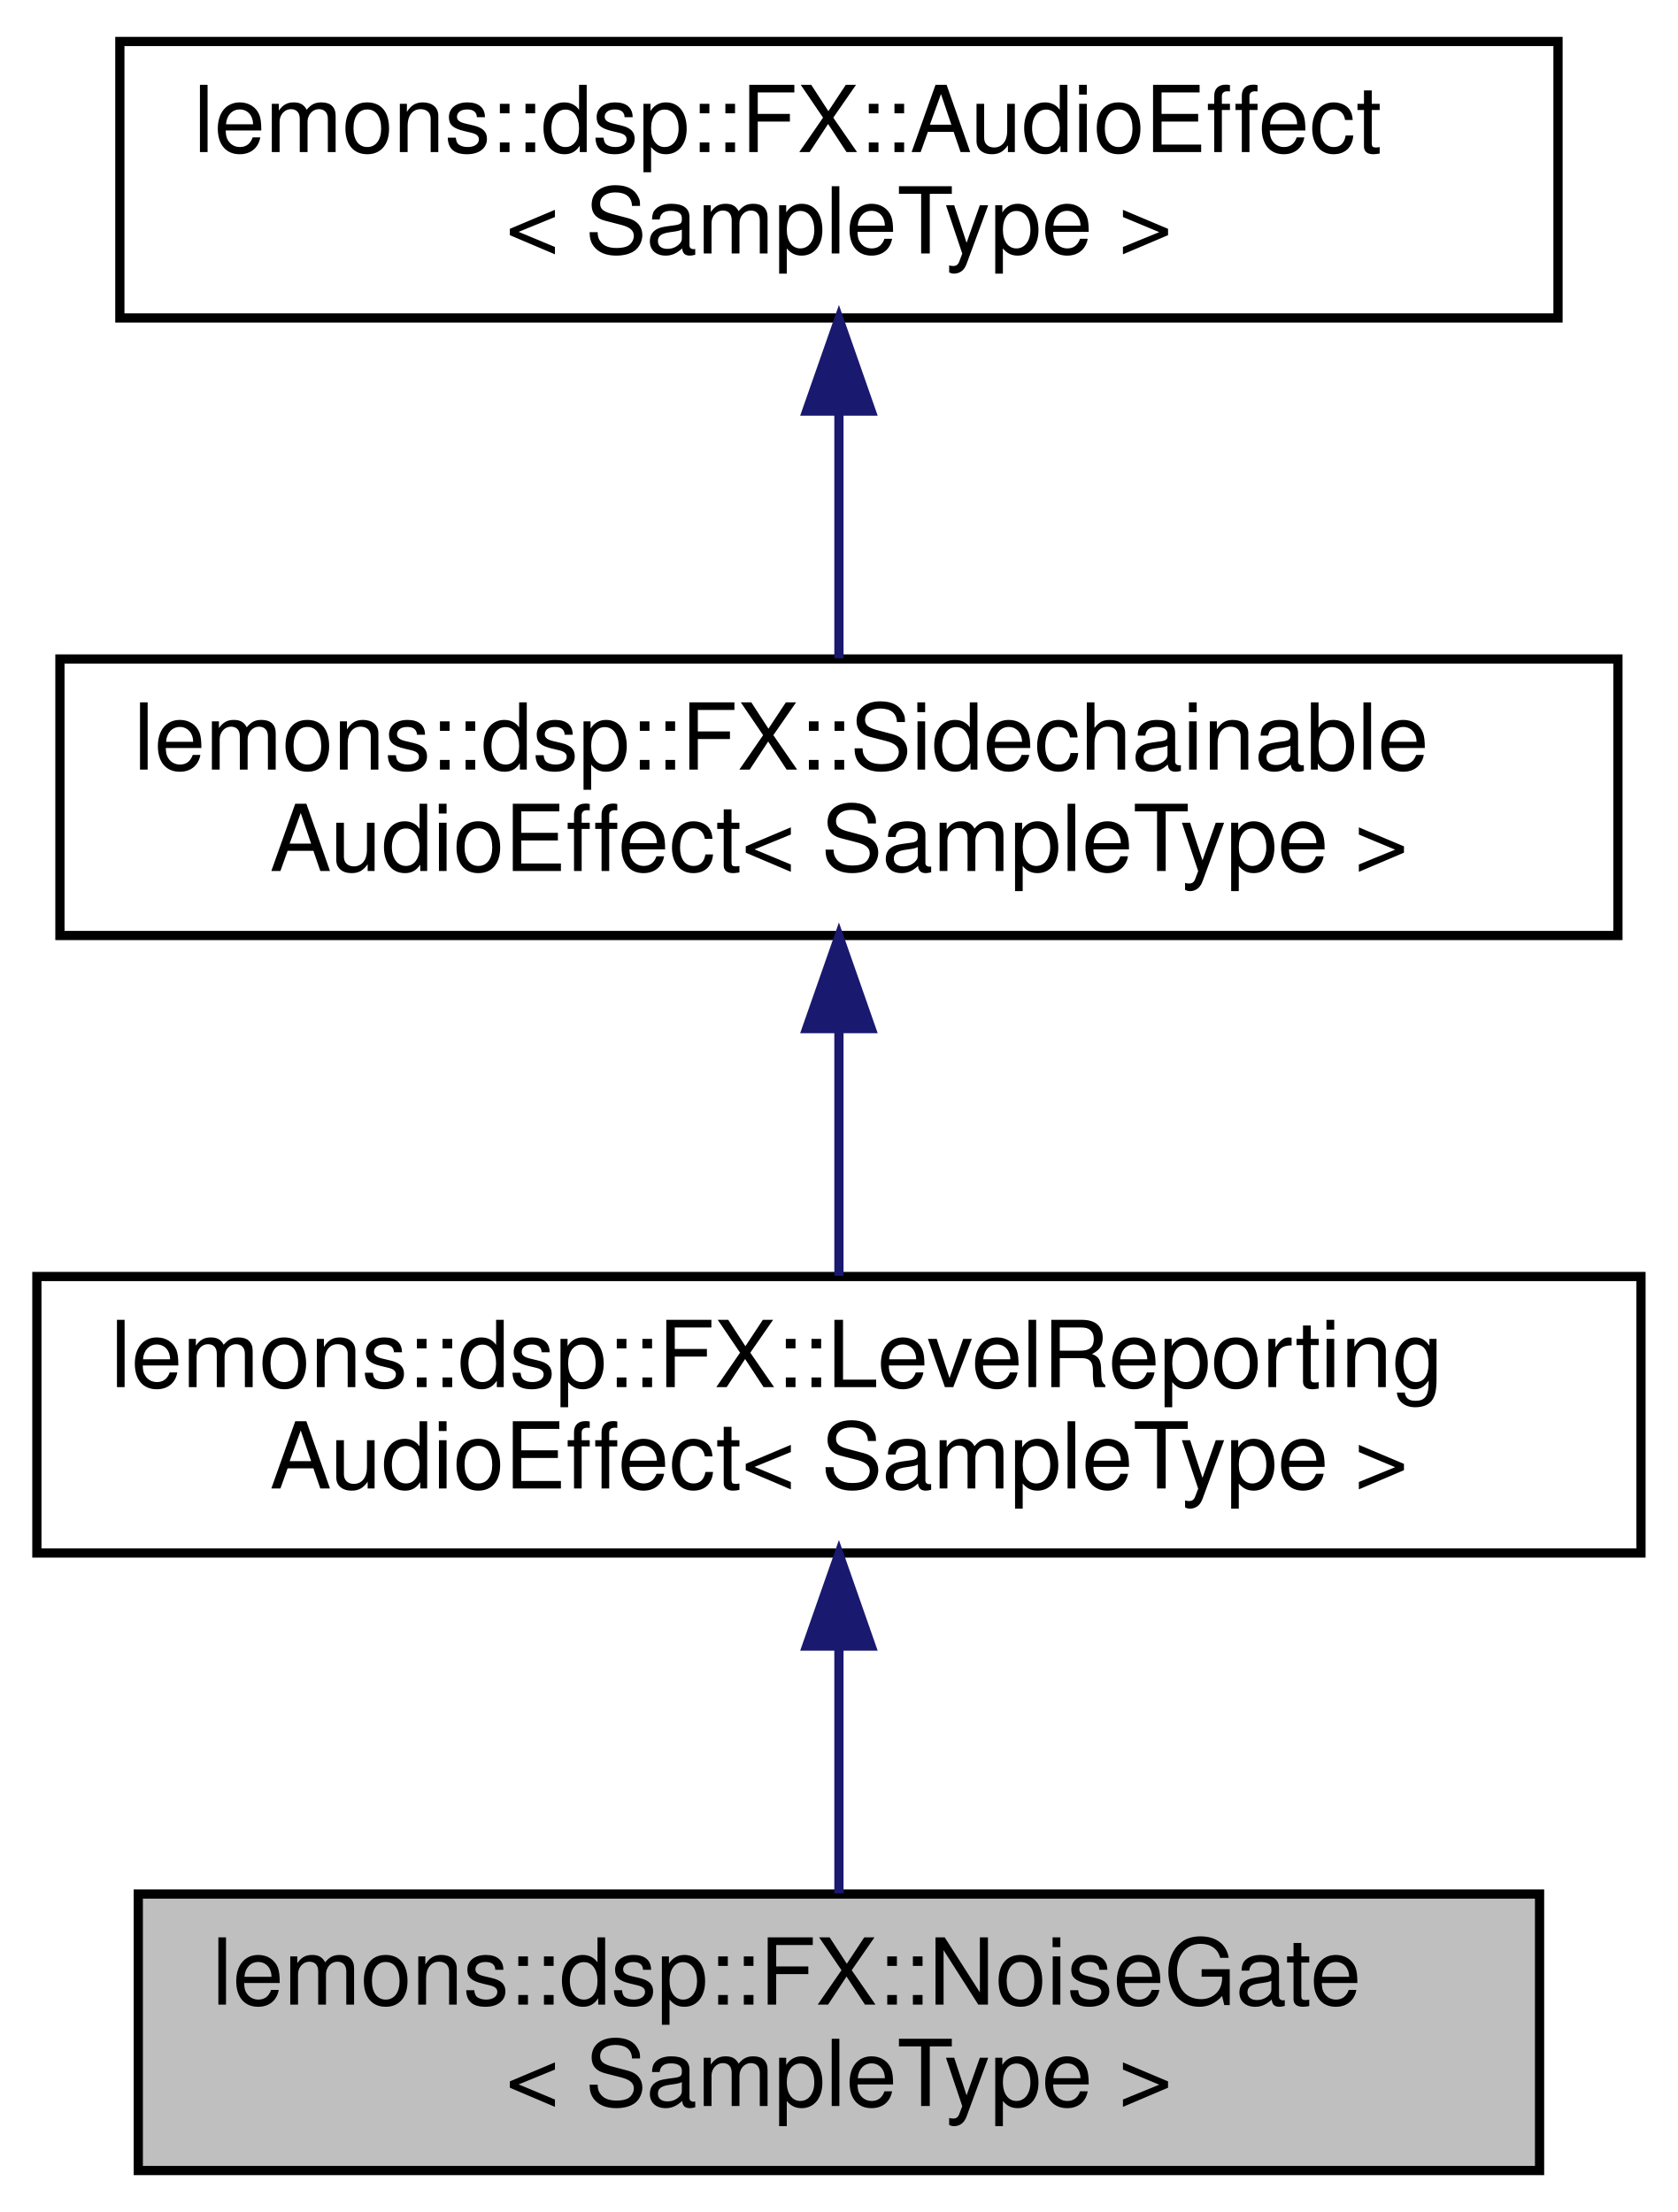
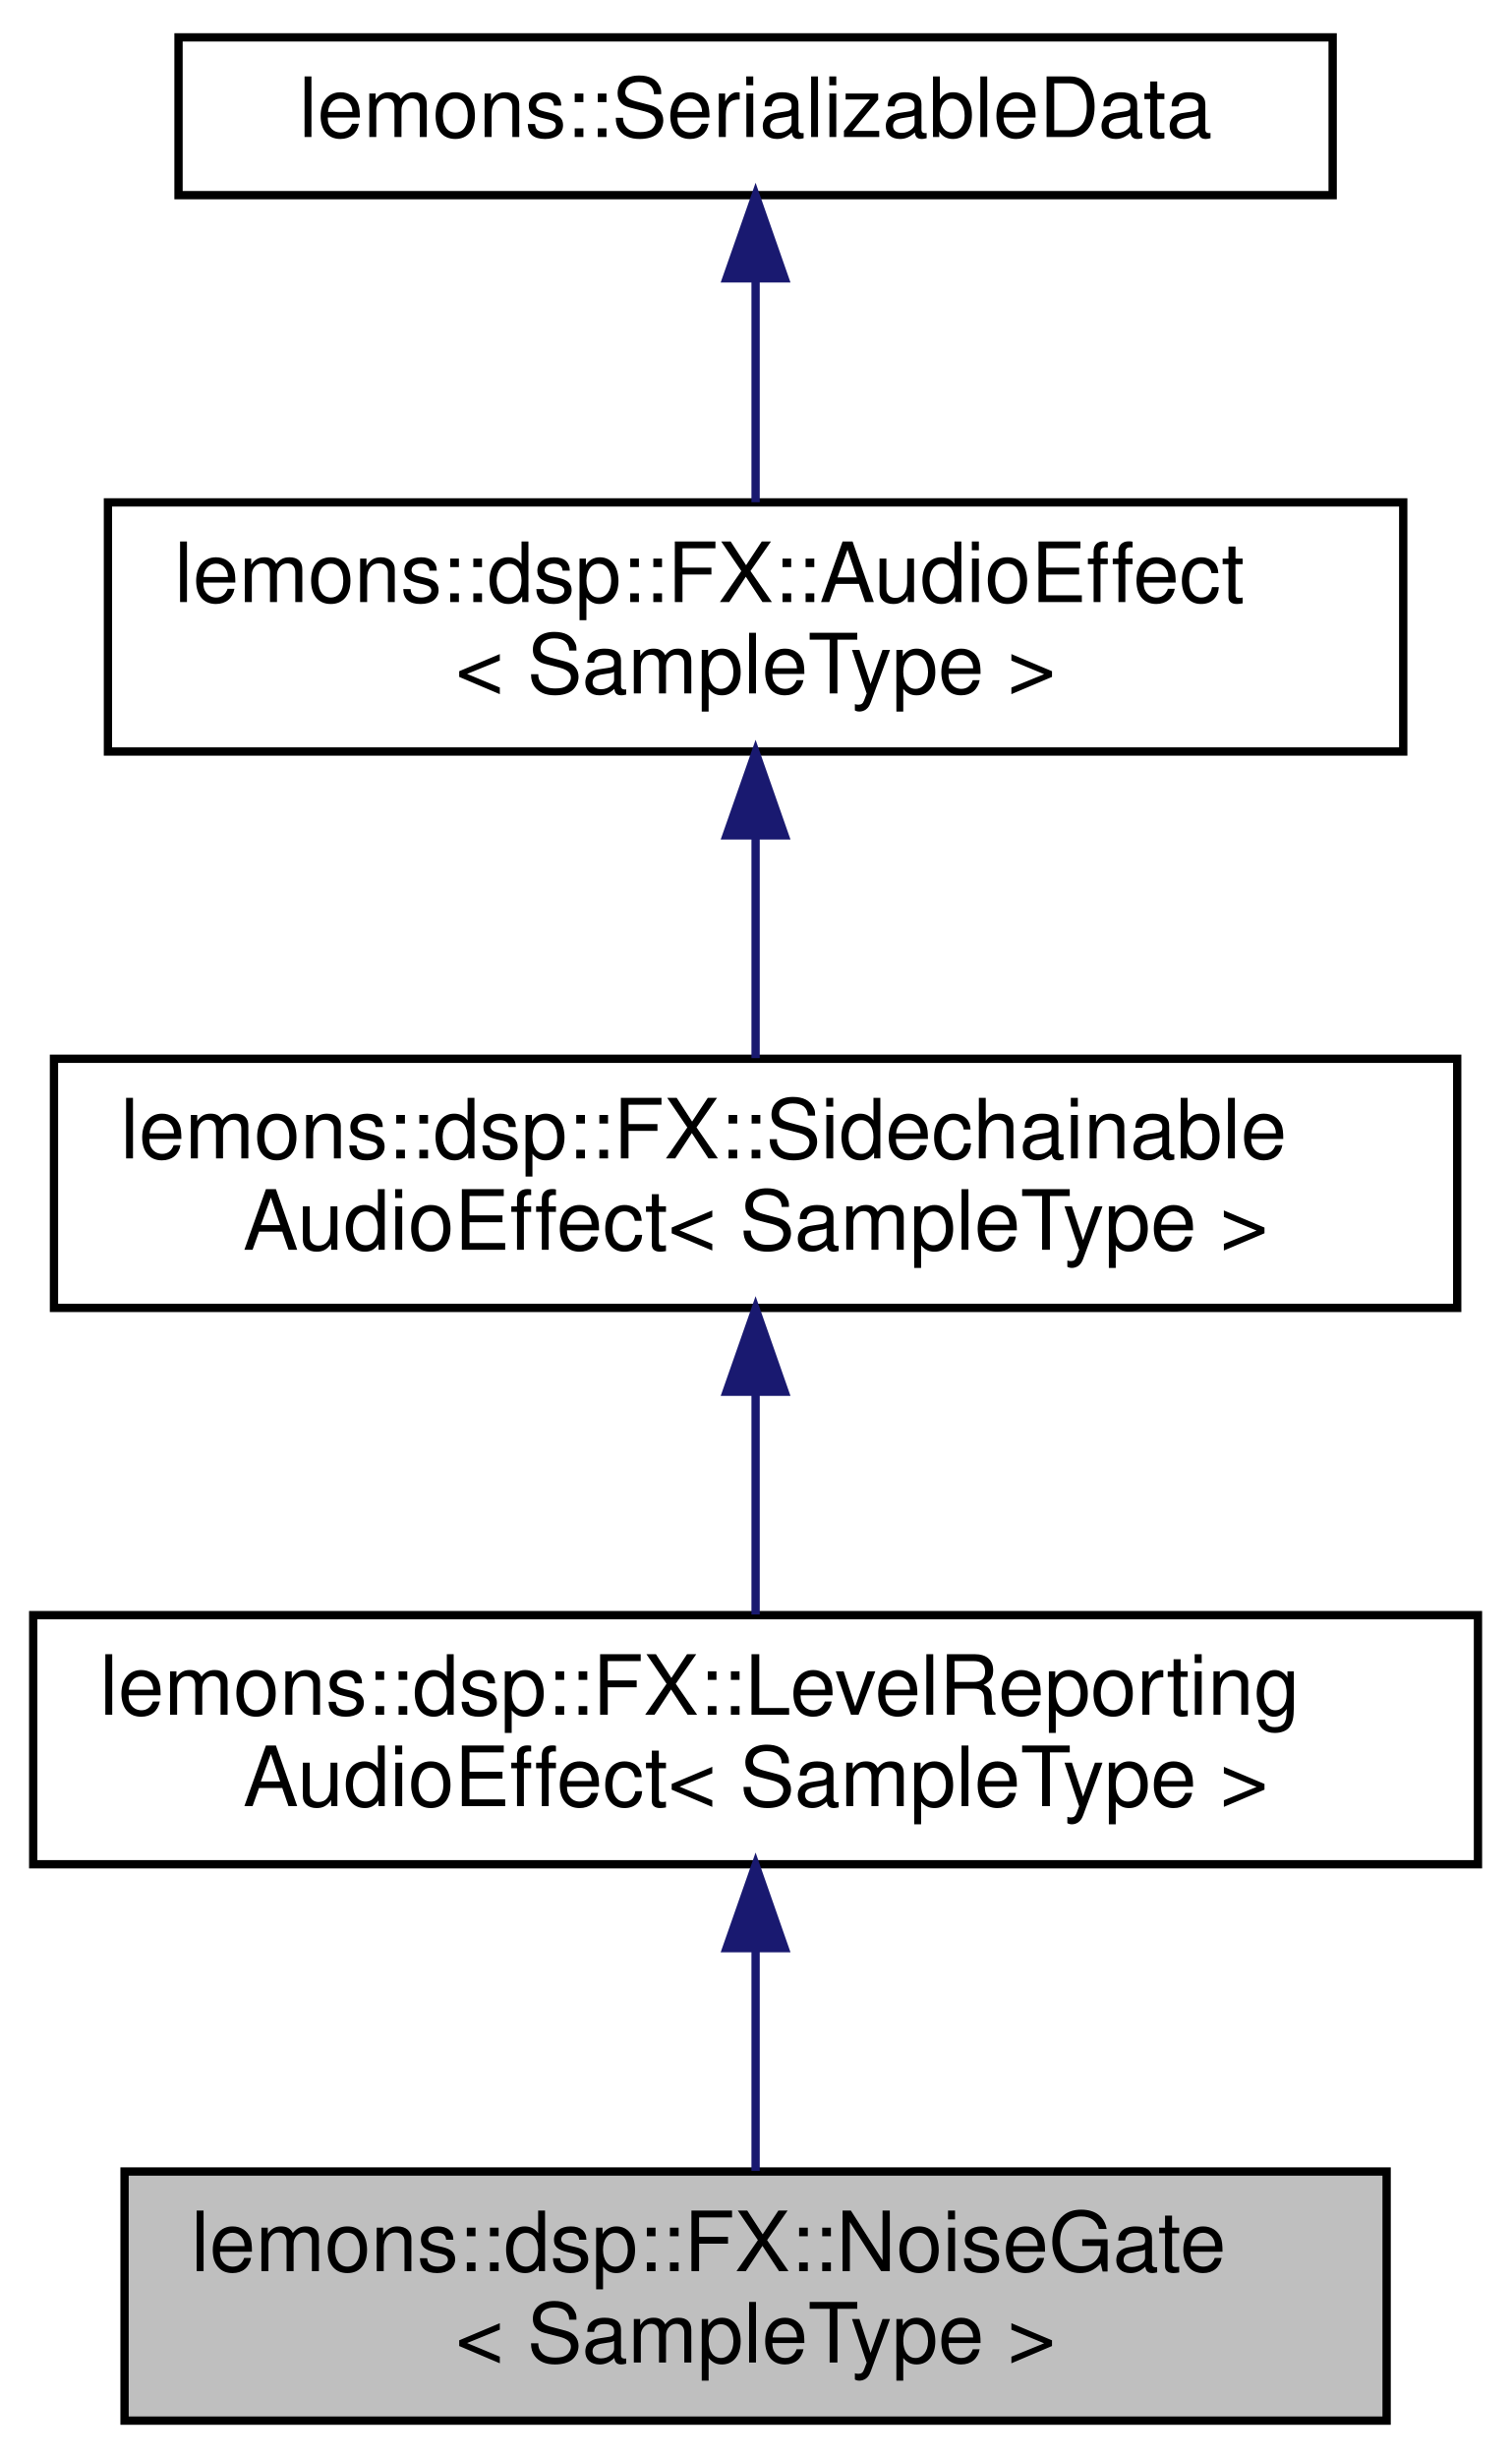
- <svg xmlns="http://www.w3.org/2000/svg" xmlns:xlink="http://www.w3.org/1999/xlink" width="182pt" height="240pt" viewBox="0.00 0.00 182.00 240.00">
-   <g id="graph0" class="graph" transform="scale(1 1) rotate(0) translate(4 236)">
+ <svg xmlns="http://www.w3.org/2000/svg" xmlns:xlink="http://www.w3.org/1999/xlink" width="182pt" height="296pt" viewBox="0.00 0.00 182.00 296.00">
+   <g id="graph0" class="graph" transform="scale(1 1) rotate(0) translate(4 292)">
    <g id="node1" class="node">
      <g id="a_node1">
        <a xlink:title="A simple noise gate effect class that allows you to optionally sidechain the signal.">
          <polygon fill="#bfbfbf" stroke="black" points="11,-0.5 11,-30.5 163,-30.5 163,-0.5 11,-0.5" />
          <text text-anchor="start" x="19" y="-18.5" font-family="Helvetica,sans-Serif" font-size="10.00">lemons::dsp::FX::NoiseGate</text>
          <text text-anchor="middle" x="87" y="-7.5" font-family="Helvetica,sans-Serif" font-size="10.00">&lt; SampleType &gt;</text>
        </a>
      </g>
    </g>
    <g id="node2" class="node">
      <g id="a_node2">
        <a xlink:href="structlemons_1_1dsp_1_1FX_1_1LevelReportingAudioEffect.html" target="_top" xlink:title="Base class for audio effects that can report their level or gain reduction.">
          <polygon fill="none" stroke="black" points="0,-67.5 0,-97.5 174,-97.5 174,-67.5 0,-67.5" />
          <text text-anchor="start" x="8" y="-85.5" font-family="Helvetica,sans-Serif" font-size="10.00">lemons::dsp::FX::LevelReporting</text>
          <text text-anchor="middle" x="87" y="-74.5" font-family="Helvetica,sans-Serif" font-size="10.00">AudioEffect&lt; SampleType &gt;</text>
        </a>
      </g>
    </g>
    <g id="edge1" class="edge">
      <path fill="none" stroke="midnightblue" d="M87,-57.11C87,-48.15 87,-38.32 87,-30.58" />
      <polygon fill="midnightblue" stroke="midnightblue" points="83.5,-57.4 87,-67.4 90.5,-57.4 83.5,-57.4" />
    </g>
    <g id="node3" class="node">
      <g id="a_node3">
        <a xlink:href="structlemons_1_1dsp_1_1FX_1_1SidechainableAudioEffect.html" target="_top" xlink:title="Base class for audio effects that accept a sidechain signal.">
          <polygon fill="none" stroke="black" points="2.5,-134.5 2.5,-164.5 171.5,-164.5 171.5,-134.5 2.5,-134.5" />
          <text text-anchor="start" x="10.5" y="-152.5" font-family="Helvetica,sans-Serif" font-size="10.00">lemons::dsp::FX::Sidechainable</text>
          <text text-anchor="middle" x="87" y="-141.5" font-family="Helvetica,sans-Serif" font-size="10.00">AudioEffect&lt; SampleType &gt;</text>
        </a>
      </g>
    </g>
    <g id="edge2" class="edge">
      <path fill="none" stroke="midnightblue" d="M87,-124.11C87,-115.15 87,-105.32 87,-97.58" />
      <polygon fill="midnightblue" stroke="midnightblue" points="83.5,-124.4 87,-134.4 90.5,-124.4 83.5,-124.4" />
    </g>
    <g id="node4" class="node">
      <g id="a_node4">
        <a xlink:href="structlemons_1_1dsp_1_1FX_1_1AudioEffect.html" target="_top" xlink:title="Base class for any kind of audio effect.">
          <polygon fill="none" stroke="black" points="9,-201.5 9,-231.5 165,-231.5 165,-201.5 9,-201.5" />
          <text text-anchor="start" x="17" y="-219.5" font-family="Helvetica,sans-Serif" font-size="10.00">lemons::dsp::FX::AudioEffect</text>
          <text text-anchor="middle" x="87" y="-208.5" font-family="Helvetica,sans-Serif" font-size="10.00">&lt; SampleType &gt;</text>
        </a>
      </g>
    </g>
    <g id="edge3" class="edge">
      <path fill="none" stroke="midnightblue" d="M87,-191.11C87,-182.15 87,-172.32 87,-164.58" />
      <polygon fill="midnightblue" stroke="midnightblue" points="83.5,-191.4 87,-201.4 90.5,-191.4 83.5,-191.4" />
    </g>
+     <g id="node5" class="node">
+       <g id="a_node5">
+         <a xlink:href="structlemons_1_1SerializableData.html" target="_top" xlink:title="Base class for any C++ object that needs to be serialized to binary and back.">
+           <polygon fill="none" stroke="black" points="17.5,-268.5 17.5,-287.5 156.5,-287.5 156.5,-268.5 17.5,-268.5" />
+           <text text-anchor="middle" x="87" y="-275.5" font-family="Helvetica,sans-Serif" font-size="10.00">lemons::SerializableData</text>
+         </a>
+       </g>
+     </g>
+     <g id="edge4" class="edge">
+       <path fill="none" stroke="midnightblue" d="M87,-258.23C87,-249.59 87,-239.5 87,-231.52" />
+       <polygon fill="midnightblue" stroke="midnightblue" points="83.5,-258.48 87,-268.48 90.5,-258.48 83.5,-258.48" />
+     </g>
  </g>
</svg>
